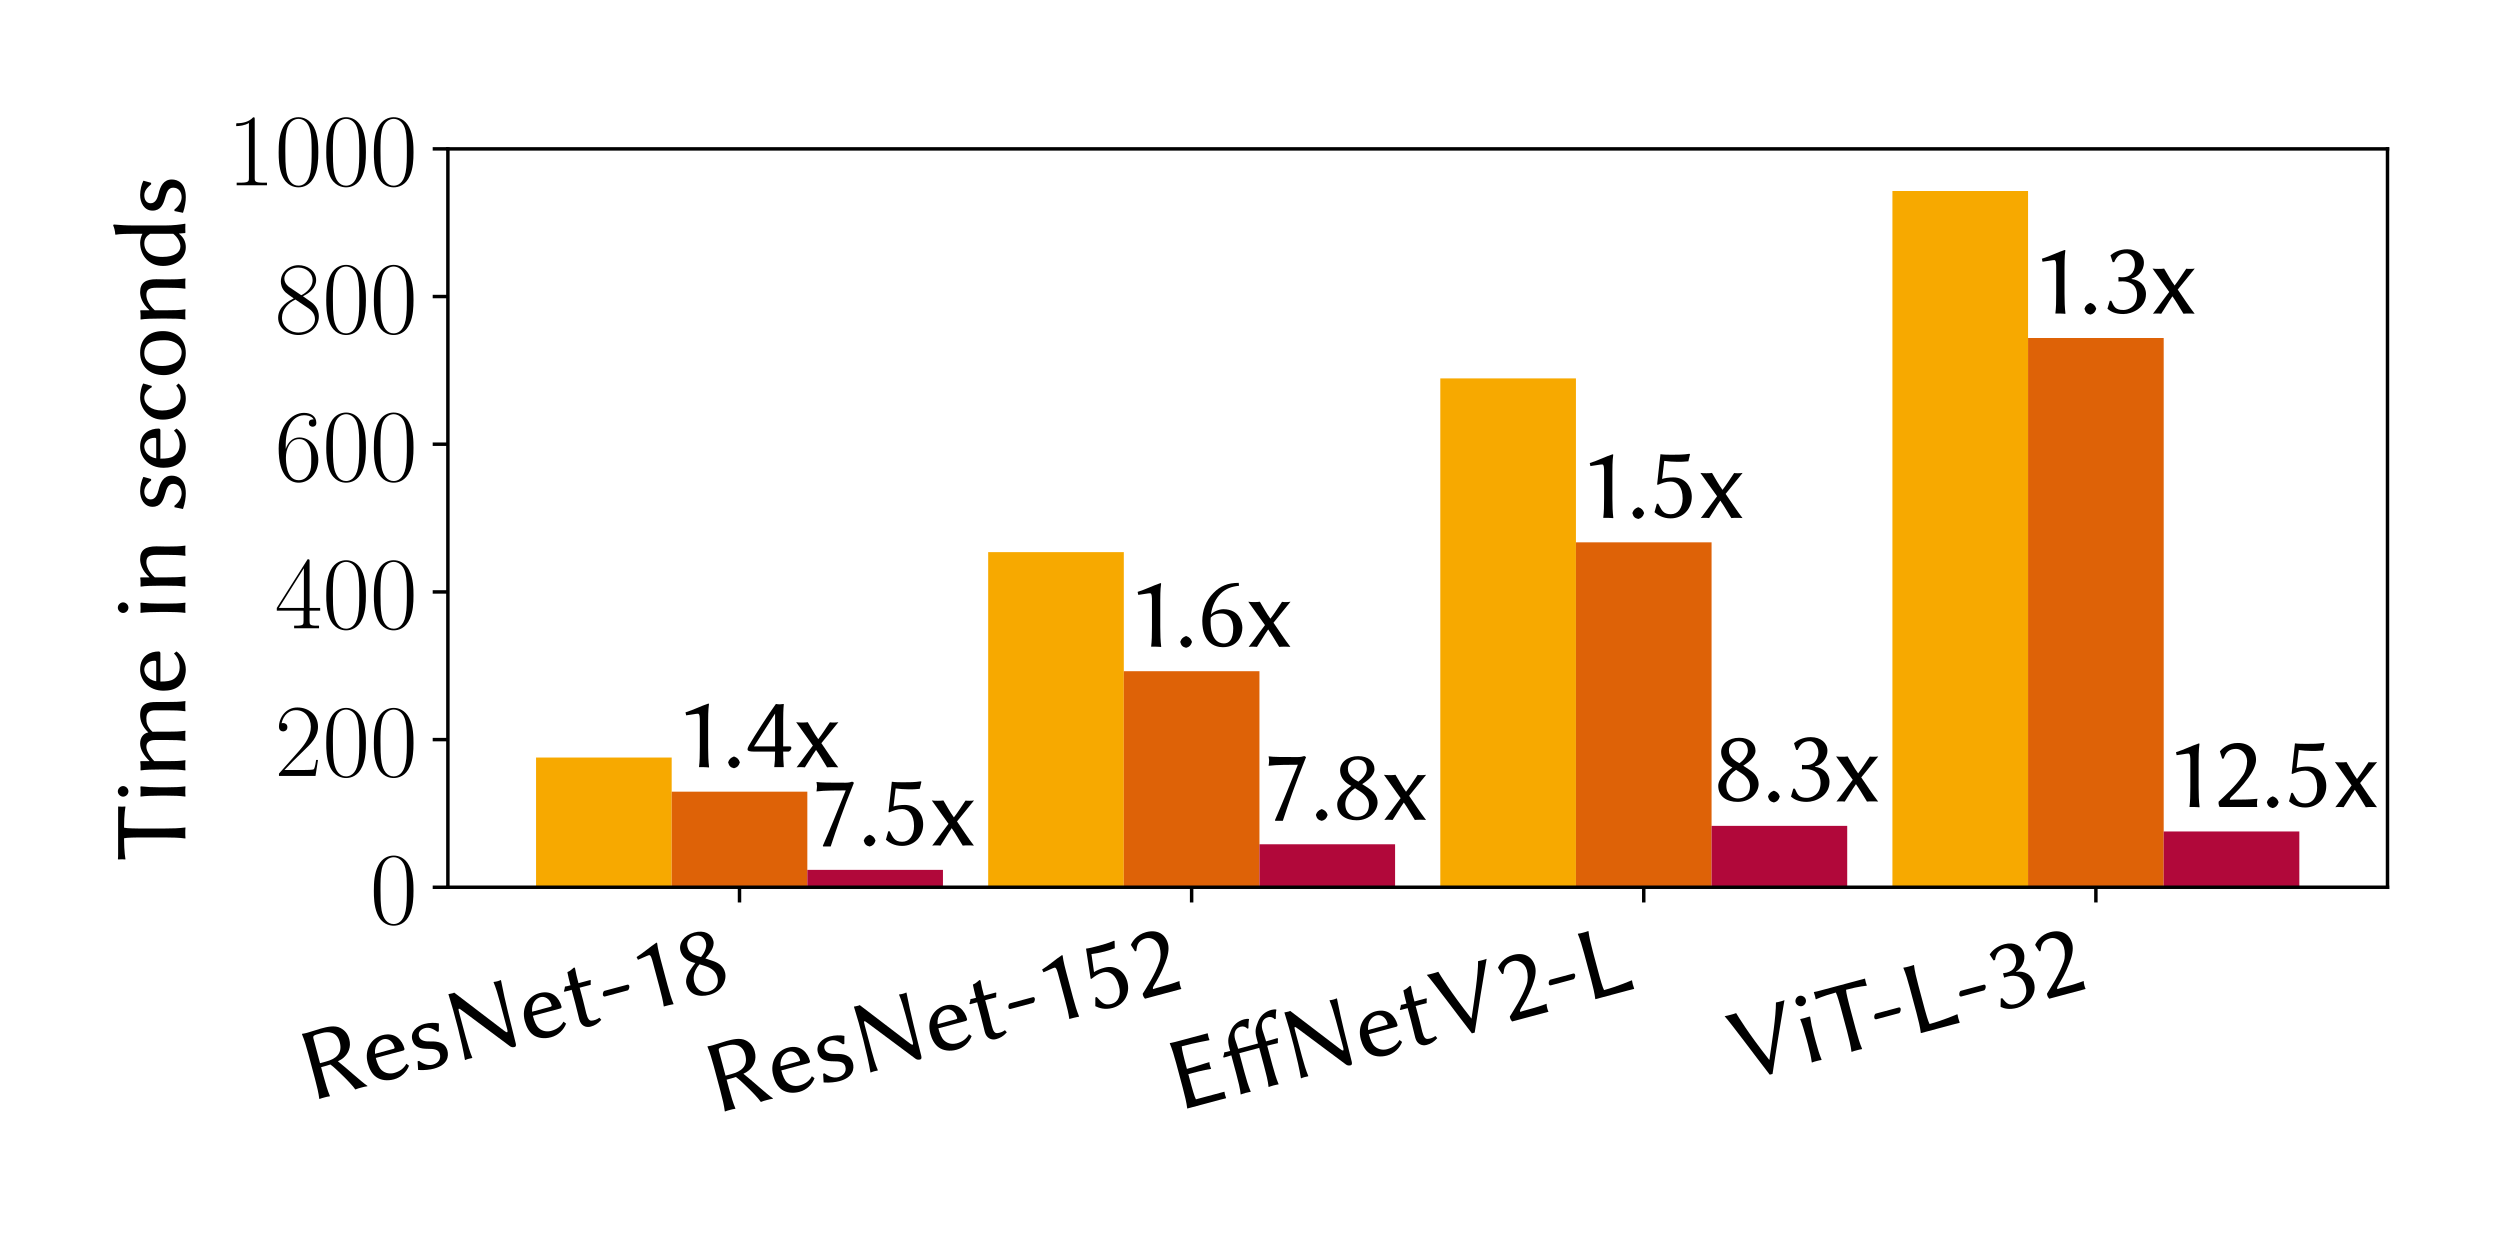
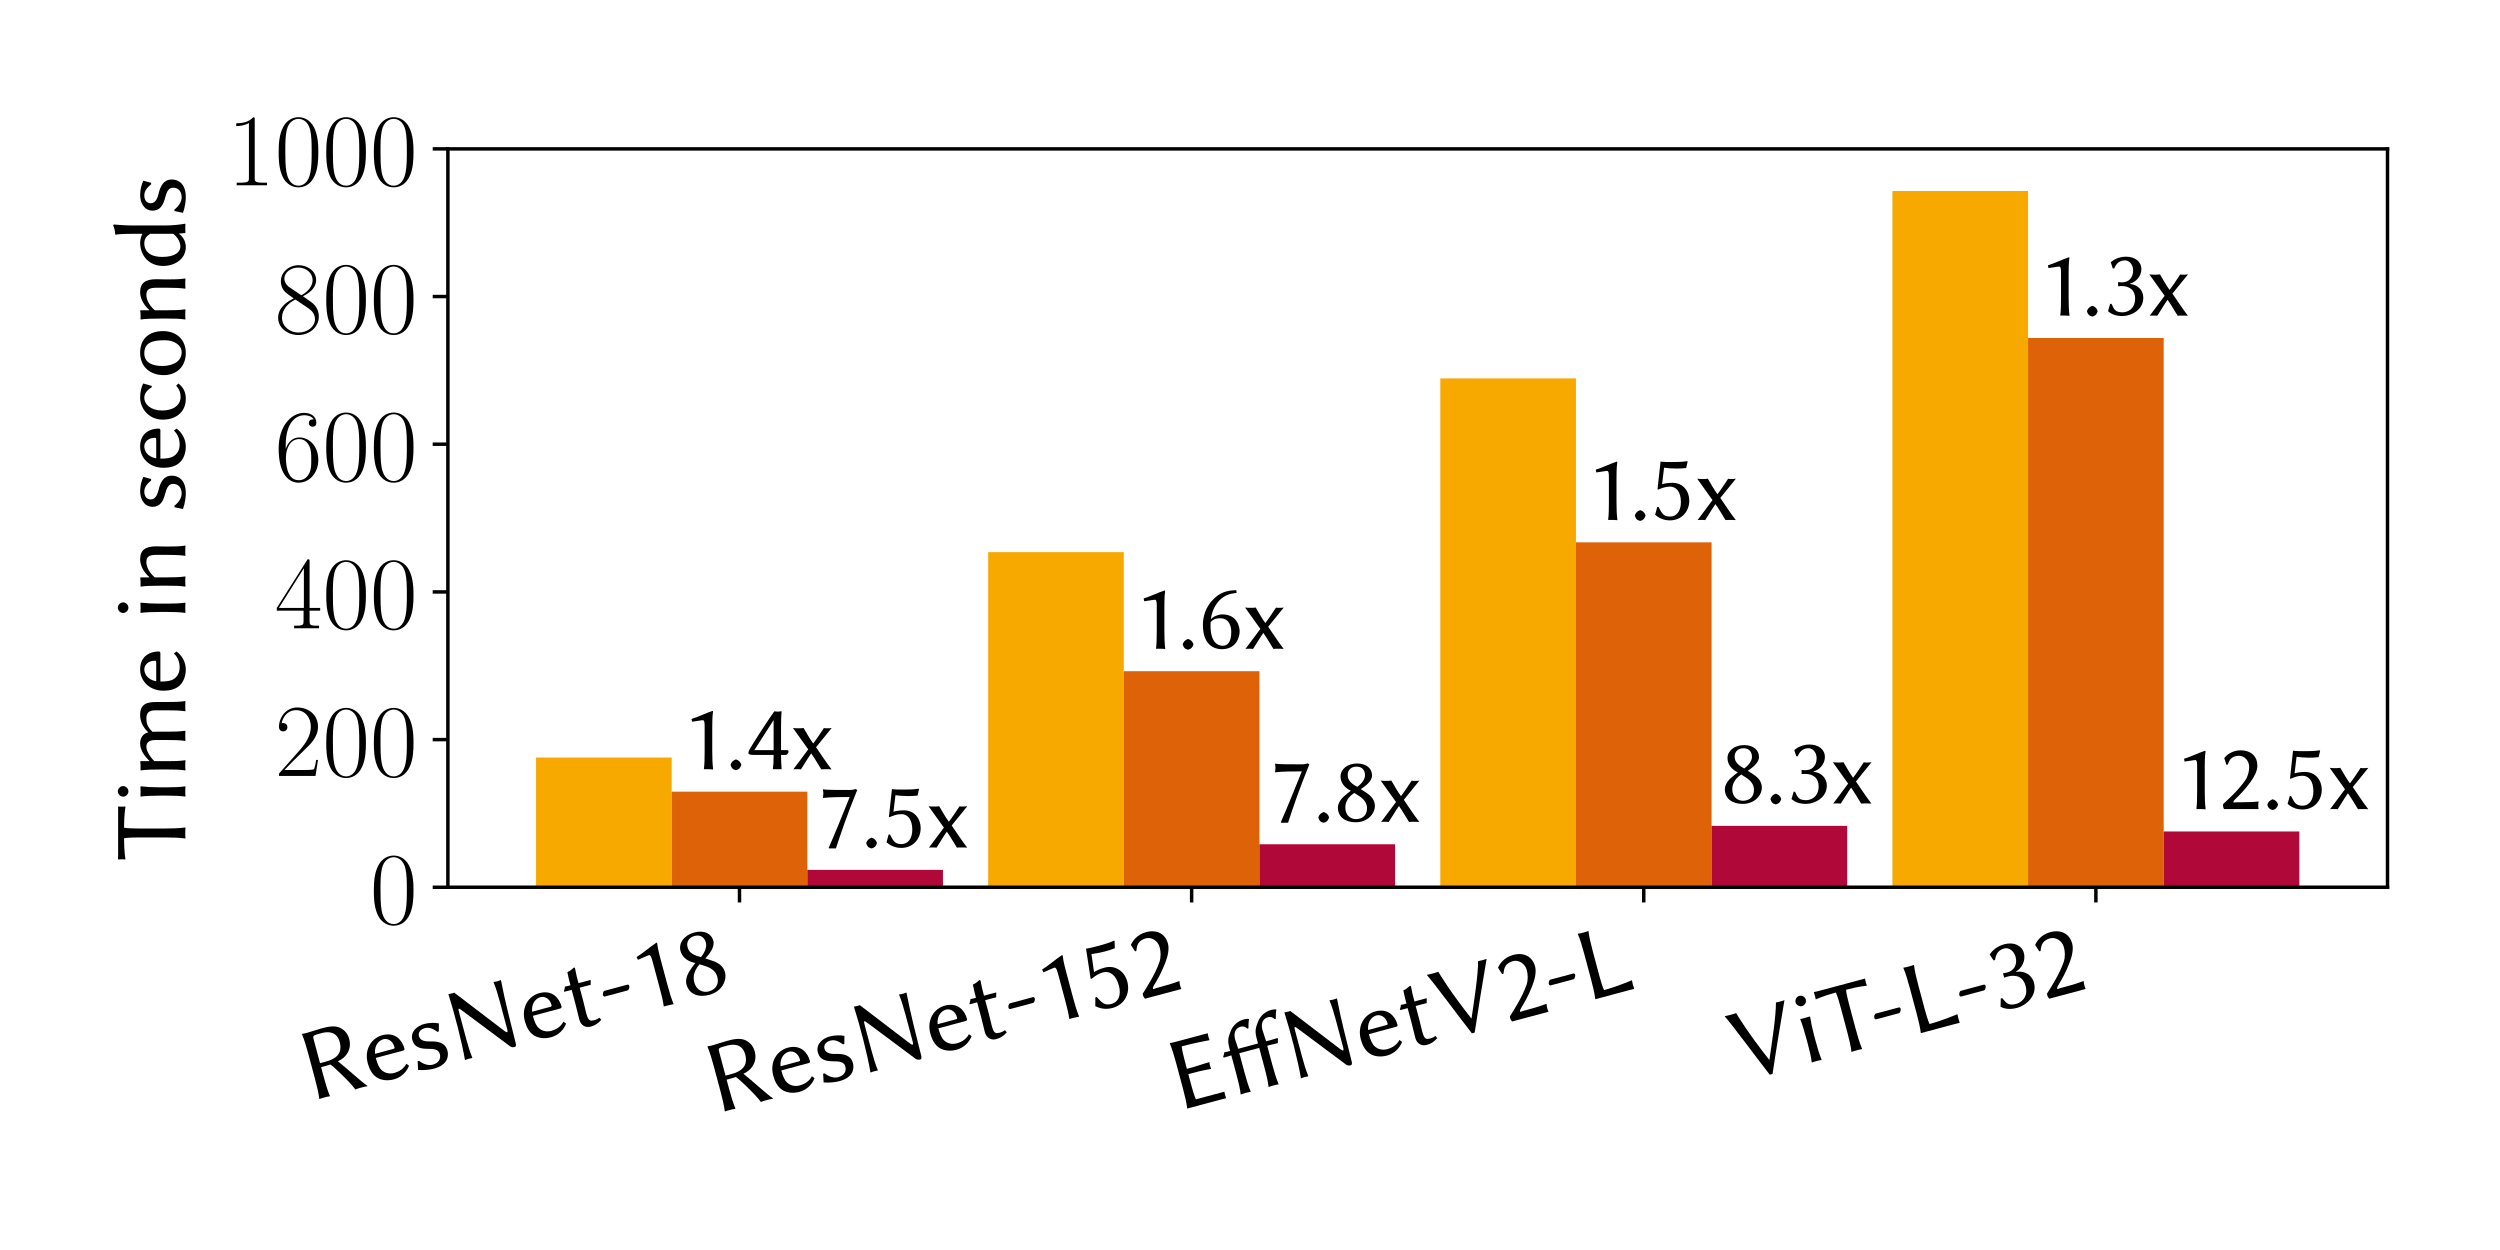
<svg xmlns="http://www.w3.org/2000/svg" xmlns:xlink="http://www.w3.org/1999/xlink" width="576pt" height="288pt" viewBox="0 0 576 288" version="1.1">
  <defs>
    <style type="text/css">*{stroke-linejoin: round; stroke-linecap: butt}</style>
  </defs>
  <g id="figure_1">
    <g id="patch_1">
      <path d="M 0 288  L 576 288  L 576 0  L 0 0  z " style="fill: #ffffff" />
    </g>
    <g id="axes_1">
      <g id="patch_2">
        <path d="M 103.193 204.422  L 550.08 204.422  L 550.08 34.304  L 103.193 34.304  z " style="fill: #ffffff" />
      </g>
      <g id="patch_3">
-         <path d="M 123.506 204.422  L 154.757 204.422  L 154.757 174.531  L 123.506 174.531  z " clip-path="url(#p7e37ab46f7)" style="fill: #f7a900" />
+         <path d="M 123.506 204.422  L 154.757 204.422  L 154.757 174.531  L 123.506 174.531  z " clip-path="url(#p8fb296c6ea)" style="fill: #f7a900" />
      </g>
      <g id="patch_4">
-         <path d="M 227.675 204.422  L 258.926 204.422  L 258.926 127.209  L 227.675 127.209  z " clip-path="url(#p7e37ab46f7)" style="fill: #f7a900" />
+         <path d="M 227.675 204.422  L 258.926 204.422  L 258.926 127.209  L 227.675 127.209  z " clip-path="url(#p8fb296c6ea)" style="fill: #f7a900" />
      </g>
      <g id="patch_5">
-         <path d="M 331.845 204.422  L 363.096 204.422  L 363.096 87.18  L 331.845 87.18  z " clip-path="url(#p7e37ab46f7)" style="fill: #f7a900" />
+         <path d="M 331.845 204.422  L 363.096 204.422  L 363.096 87.18  L 331.845 87.18  z " clip-path="url(#p8fb296c6ea)" style="fill: #f7a900" />
      </g>
      <g id="patch_6">
-         <path d="M 436.014 204.422  L 467.265 204.422  L 467.265 44.003  L 436.014 44.003  z " clip-path="url(#p7e37ab46f7)" style="fill: #f7a900" />
+         <path d="M 436.014 204.422  L 467.265 204.422  L 467.265 44.003  L 436.014 44.003  z " clip-path="url(#p8fb296c6ea)" style="fill: #f7a900" />
      </g>
      <g id="patch_7">
-         <path d="M 154.757 204.422  L 186.008 204.422  L 186.008 182.394  L 154.757 182.394  z " clip-path="url(#p7e37ab46f7)" style="fill: #de6207" />
+         <path d="M 154.757 204.422  L 186.008 204.422  L 186.008 182.394  L 154.757 182.394  z " clip-path="url(#p8fb296c6ea)" style="fill: #de6207" />
      </g>
      <g id="patch_8">
-         <path d="M 258.926 204.422  L 290.177 204.422  L 290.177 154.639  L 258.926 154.639  z " clip-path="url(#p7e37ab46f7)" style="fill: #de6207" />
+         <path d="M 258.926 204.422  L 290.177 204.422  L 290.177 154.639  L 258.926 154.639  z " clip-path="url(#p8fb296c6ea)" style="fill: #de6207" />
      </g>
      <g id="patch_9">
-         <path d="M 363.096 204.422  L 394.347 204.422  L 394.347 124.959  L 363.096 124.959  z " clip-path="url(#p7e37ab46f7)" style="fill: #de6207" />
+         <path d="M 363.096 204.422  L 394.347 204.422  L 394.347 124.959  L 363.096 124.959  z " clip-path="url(#p8fb296c6ea)" style="fill: #de6207" />
      </g>
      <g id="patch_10">
-         <path d="M 467.265 204.422  L 498.516 204.422  L 498.516 77.879  L 467.265 77.879  z " clip-path="url(#p7e37ab46f7)" style="fill: #de6207" />
+         <path d="M 467.265 204.422  L 498.516 204.422  L 498.516 77.879  L 467.265 77.879  z " clip-path="url(#p8fb296c6ea)" style="fill: #de6207" />
      </g>
      <g id="patch_11">
-         <path d="M 186.008 204.422  L 217.258 204.422  L 217.258 200.422  L 186.008 200.422  z " clip-path="url(#p7e37ab46f7)" style="fill: #b1083a" />
+         <path d="M 186.008 204.422  L 217.258 204.422  L 217.258 200.422  L 186.008 200.422  z " clip-path="url(#p8fb296c6ea)" style="fill: #b1083a" />
      </g>
      <g id="patch_12">
-         <path d="M 290.177 204.422  L 321.428 204.422  L 321.428 194.514  L 290.177 194.514  z " clip-path="url(#p7e37ab46f7)" style="fill: #b1083a" />
+         <path d="M 290.177 204.422  L 321.428 204.422  L 321.428 194.514  L 290.177 194.514  z " clip-path="url(#p8fb296c6ea)" style="fill: #b1083a" />
      </g>
      <g id="patch_13">
-         <path d="M 394.347 204.422  L 425.597 204.422  L 425.597 190.28  L 394.347 190.28  z " clip-path="url(#p7e37ab46f7)" style="fill: #b1083a" />
+         <path d="M 394.347 204.422  L 425.597 204.422  L 425.597 190.28  L 394.347 190.28  z " clip-path="url(#p8fb296c6ea)" style="fill: #b1083a" />
      </g>
      <g id="patch_14">
-         <path d="M 498.516 204.422  L 529.767 204.422  L 529.767 191.575  L 498.516 191.575  z " clip-path="url(#p7e37ab46f7)" style="fill: #b1083a" />
+         <path d="M 498.516 204.422  L 529.767 204.422  L 529.767 191.575  L 498.516 191.575  z " clip-path="url(#p8fb296c6ea)" style="fill: #b1083a" />
      </g>
      <g id="matplotlib.axis_1">
        <g id="xtick_1">
          <g id="line2d_1">
            <defs>
-               <path id="m2e2bcd6b0a" d="M 0 0  L 0 3.5  " style="stroke: #000000; stroke-width: 0.8" />
+               <path id="m6c72d02605" d="M 0 0  L 0 3.5  " style="stroke: #000000; stroke-width: 0.8" />
            </defs>
            <g>
-               <use xlink:href="#m2e2bcd6b0a" x="170.382" y="204.422" style="stroke: #000000; stroke-width: 0.8" />
+               <use xlink:href="#m6c72d02605" x="170.382" y="204.422" style="stroke: #000000; stroke-width: 0.8" />
            </g>
          </g>
          <g id="text_1">
            <g transform="translate(71.38889 253.7518) rotate(-15) scale(0.24 -0.24)">
              <defs>
                <path id="LinBiolinumT-52" d="M 1216 1855  C 1440 1855 1638 1855 1811 1868  C 1990 1654 2125 1403 2291 1138  C 2522 763 2829 201 2899 -19  C 3021 0 3162 0 3283 0  C 3411 0 3539 0 3667 -19  L 3680 0  C 3360 370 2720 1394 2310 1939  C 2483 1971 2611 2015 2701 2060  C 3046 2231 3341 2561 3341 3081  C 3341 3399 3232 3659 3002 3875  C 2694 4160 2208 4160 1805 4160  C 1645 4160 1133 4128 941 4128  C 864 4128 691 4128 614 4147  L 602 4128  C 653 3763 666 3328 666 2848  L 666 1280  C 666 800 653 345 602 0  L 614 -13  C 691 0 864 0 941 0  C 1018 0 1190 0 1267 -19  L 1280 0  C 1229 370 1216 811 1216 1298  L 1216 1855  z M 1811 3878  C 2202 3878 2726 3734 2726 3061  C 2726 2299 2208 2112 1587 2112  L 1216 2112  L 1216 3630  C 1216 3878 1235 3878 1811 3878  z " transform="scale(0.015625)" />
                <path id="LinBiolinumT-65" d="M 800 1792  C 909 2399 1331 2527 1530 2527  C 1786 2527 2067 2311 2067 1874  C 2067 1821 2042 1792 1978 1792  L 800 1792  z M 2509 700  C 2285 456 1984 346 1632 346  C 1414 346 1114 431 934 715  C 819 895 781 1160 781 1535  L 2522 1535  C 2592 1535 2637 1572 2637 1638  C 2637 2147 2374 2784 1530 2784  C 870 2784 218 2263 218 1341  C 218 984 294 633 506 382  C 723 124 1094 -32 1523 -32  C 1984 -32 2394 205 2637 540  L 2509 700  z " transform="scale(0.015625)" />
                <path id="LinBiolinumT-73" d="M 320 668  L 211 141  C 576 13 934 -32 1178 -32  C 2061 -32 2266 481 2266 826  C 2266 1338 1850 1539 1395 1645  C 1152 1701 800 1820 800 2133  C 800 2389 1011 2527 1286 2527  C 1619 2527 1824 2271 1971 2103  L 2061 2109  L 2189 2572  L 2176 2591  C 1990 2687 1638 2784 1312 2784  C 838 2784 346 2539 346 2020  C 346 1520 730 1357 1114 1250  C 1485 1151 1760 1050 1760 744  C 1760 412 1510 224 1171 224  C 864 224 595 428 416 668  L 320 668  z " transform="scale(0.015625)" />
                <path id="LinBiolinumT-4e" d="M 691 4160  C 749 2934 730 1026 627 0  L 640 -19  C 717 -6 787 0 864 0  C 941 0 1011 -3 1088 -10  L 1101 9  C 1050 375 1037 811 1037 1292  L 1037 2825  C 1037 3216 1050 3235 1286 2927  L 3520 99  C 3590 3 3693 -32 3795 -32  C 3885 -32 3910 45 3917 167  C 3949 1625 3942 2739 4045 4160  L 4032 4179  C 3955 4166 3885 4160 3808 4160  C 3731 4160 3661 4166 3584 4179  L 3571 4160  C 3622 3794 3635 3358 3635 2877  L 3635 1165  C 3629 818 3533 966 3258 1325  L 1062 4173  C 1062 4173 1005 4160 973 4160  C 755 4160 704 4179 704 4179  L 691 4160  z " transform="scale(0.015625)" />
                <path id="LinBiolinumT-74" d="M 608 2752  C 480 2752 339 2752 262 2765  C 218 2663 186 2599 122 2502  L 154 2464  C 262 2464 461 2464 608 2464  L 608 1599  C 608 1219 589 764 589 575  C 589 164 858 -32 1152 -32  C 1421 -32 1626 31 1894 203  L 1818 361  C 1619 285 1472 285 1312 310  C 1158 335 1101 487 1101 828  C 1101 1018 1120 1289 1120 1668  L 1120 2464  L 1363 2464  C 1517 2464 1741 2464 1824 2458  C 1843 2561 1862 2624 1901 2720  L 1869 2752  C 1754 2752 1568 2752 1421 2752  L 1120 2752  C 1120 3233 1126 3317 1152 3689  C 1152 3734 1133 3753 1094 3753  C 934 3689 858 3618 646 3593  L 634 3573  C 621 3349 608 3124 608 2752  z " transform="scale(0.015625)" />
                <path id="LinBiolinumT-2d" d="M 1754 1536  C 1837 1536 1926 1696 1926 1767  C 1926 1824 1901 1882 1837 1882  L 371 1882  C 294 1882 211 1747 211 1645  C 211 1587 250 1536 307 1536  L 1754 1536  z " transform="scale(0.015625)" />
                <path id="LinBiolinumT-31" d="M 2086 1214  L 2086 2845  C 2086 3539 2125 3796 2138 3886  C 2138 3918 2118 3918 2093 3918  C 1677 3784 1190 3534 691 3380  L 730 3194  C 1018 3226 1331 3296 1459 3296  C 1574 3296 1574 3040 1574 2808  L 1574 1214  C 1574 713 1568 367 1523 0  L 1530 0  C 1530 0 1709 0 1824 0  C 1952 0 2131 -19 2131 -19  L 2144 0  C 2099 386 2086 707 2086 1214  z " transform="scale(0.015625)" />
                <path id="LinBiolinumT-38" d="M 1504 3712  C 1920 3712 2074 3430 2074 3131  C 2074 2786 1734 2479 1555 2352  L 1357 2466  C 954 2728 909 2964 909 3162  C 909 3463 1120 3712 1504 3712  z M 2547 3125  C 2547 3584 2176 3923 1542 3923  C 890 3923 429 3540 429 3048  C 429 2690 627 2371 992 2160  L 1120 2090  C 960 1968 832 1866 672 1725  C 410 1495 250 1208 250 958  C 250 307 768 -32 1446 -32  C 2285 -32 2739 576 2739 1061  C 2739 1431 2534 1712 2182 1942  L 1792 2198  C 2080 2389 2547 2715 2547 3125  z M 1459 180  C 1165 180 749 384 749 959  C 749 1151 800 1579 1350 1943  L 1645 1758  C 2042 1509 2208 1228 2208 927  C 2208 307 1754 180 1459 180  z " transform="scale(0.015625)" />
              </defs>
              <use xlink:href="#LinBiolinumT-52" transform="scale(0.996264)" />
              <use xlink:href="#LinBiolinumT-65" transform="translate(59.77587 0) scale(0.996264)" />
              <use xlink:href="#LinBiolinumT-73" transform="translate(104.9066 0) scale(0.996264)" />
              <use xlink:href="#LinBiolinumT-4e" transform="translate(144.3587 0) scale(0.996264)" />
              <use xlink:href="#LinBiolinumT-65" transform="translate(215.8905 0) scale(0.996264)" />
              <use xlink:href="#LinBiolinumT-74" transform="translate(261.0212 0) scale(0.996264)" />
              <use xlink:href="#LinBiolinumT-2d" transform="translate(294.8942 0) scale(0.996264)" />
              <use xlink:href="#LinBiolinumT-31" transform="translate(328.0698 0) scale(0.996264)" />
              <use xlink:href="#LinBiolinumT-38" transform="translate(374.3961 0) scale(0.996264)" />
            </g>
          </g>
        </g>
        <g id="xtick_2">
          <g id="line2d_2">
            <g>
-               <use xlink:href="#m2e2bcd6b0a" x="274.552" y="204.422" style="stroke: #000000; stroke-width: 0.8" />
+               <use xlink:href="#m6c72d02605" x="274.552" y="204.422" style="stroke: #000000; stroke-width: 0.8" />
            </g>
          </g>
          <g id="text_2">
            <g transform="translate(164.8189 256.6294) rotate(-15) scale(0.24 -0.24)">
              <defs>
                <path id="LinBiolinumT-35" d="M 1293 -32  C 2054 -32 2598 538 2598 1303  C 2598 1932 2182 2496 1466 2496  C 1203 2496 909 2451 768 2400  L 902 3514  C 1139 3482 1414 3456 1715 3456  C 1907 3456 2125 3456 2387 3488  L 2490 3931  L 2445 3950  C 2080 3893 1734 3893 1395 3893  C 1158 3893 883 3893 666 3925  L 461 2057  L 506 2038  C 762 2142 998 2240 1299 2240  C 1715 2240 2035 1901 2035 1193  C 2035 595 1741 224 1306 224  C 826 224 742 484 531 874  L 442 867  L 301 348  L 326 329  C 486 187 806 -32 1293 -32  z " transform="scale(0.015625)" />
                <path id="LinBiolinumT-32" d="M 1421 3584  C 1754 3584 2099 3276 2099 2826  C 2099 2557 2022 2216 1856 1966  C 1395 1278 666 636 346 333  C 339 308 339 282 339 250  C 339 154 371 58 403 0  C 877 0 1146 0 1613 0  C 2074 0 2266 0 2726 0  C 2714 63 2707 139 2707 210  C 2707 310 2714 412 2739 507  C 2374 475 2182 456 1568 456  C 1344 456 1216 456 1043 443  C 1037 456 1037 462 1037 475  C 1037 533 1101 604 1146 649  C 1459 952 1760 1240 2182 1813  C 2419 2135 2650 2547 2650 2914  C 2650 3525 2240 3949 1523 3949  C 941 3949 570 3622 422 3430  L 563 2985  L 646 2979  C 736 3172 768 3307 928 3436  C 1056 3539 1242 3584 1421 3584  z " transform="scale(0.015625)" />
              </defs>
              <use xlink:href="#LinBiolinumT-52" transform="scale(0.996264)" />
              <use xlink:href="#LinBiolinumT-65" transform="translate(59.77587 0) scale(0.996264)" />
              <use xlink:href="#LinBiolinumT-73" transform="translate(104.9066 0) scale(0.996264)" />
              <use xlink:href="#LinBiolinumT-4e" transform="translate(144.3587 0) scale(0.996264)" />
              <use xlink:href="#LinBiolinumT-65" transform="translate(215.8905 0) scale(0.996264)" />
              <use xlink:href="#LinBiolinumT-74" transform="translate(261.0212 0) scale(0.996264)" />
              <use xlink:href="#LinBiolinumT-2d" transform="translate(294.8942 0) scale(0.996264)" />
              <use xlink:href="#LinBiolinumT-31" transform="translate(328.0698 0) scale(0.996264)" />
              <use xlink:href="#LinBiolinumT-35" transform="translate(374.3961 0) scale(0.996264)" />
              <use xlink:href="#LinBiolinumT-32" transform="translate(420.7224 0) scale(0.996264)" />
            </g>
          </g>
        </g>
        <g id="xtick_3">
          <g id="line2d_3">
            <g>
-               <use xlink:href="#m2e2bcd6b0a" x="378.721" y="204.422" style="stroke: #000000; stroke-width: 0.8" />
+               <use xlink:href="#m6c72d02605" x="378.721" y="204.422" style="stroke: #000000; stroke-width: 0.8" />
            </g>
          </g>
          <g id="text_3">
            <g transform="translate(271.3673 255.992) rotate(-15) scale(0.24 -0.24)">
              <defs>
                <path id="LinBiolinumT-45" d="M 1216 1307  L 1216 2034  C 1523 2034 2202 2034 2643 1983  L 2662 2002  C 2650 2060 2643 2150 2643 2207  C 2643 2265 2650 2355 2662 2413  L 2643 2413  C 2266 2413 1971 2368 1216 2368  L 1216 2869  C 1216 2978 1222 3641 1267 3795  C 2125 3795 3008 3718 3008 3718  L 3021 3743  C 3014 3795 3008 3853 3008 3912  C 3008 3964 3014 4068 3021 4160  L 3008 4160  C 2906 4160 2758 4160 2624 4160  L 941 4160  C 723 4160 614 4179 614 4179  L 602 4160  C 653 3792 666 3354 666 2870  L 666 1290  C 666 806 653 348 602 0  L 608 0  C 608 0 717 0 941 0  L 2688 0  C 2822 0 2970 0 3072 -6  L 3085 12  C 3078 100 3072 144 3072 206  C 3072 268 3078 361 3085 411  L 3072 411  C 3072 411 2125 411 1267 411  C 1222 560 1216 1201 1216 1307  z " transform="scale(0.015625)" />
                <path id="LinBiolinumT-80" d="M 634 2464  L 634 1280  C 634 806 627 346 570 0  L 576 -19  C 576 -19 666 0 890 0  C 1107 0 1197 -19 1197 -19  L 1210 0  C 1158 365 1146 800 1146 1280  L 1146 2464  L 2414 2464  L 2414 1280  C 2414 806 2407 346 2350 0  L 2356 -19  C 2356 -19 2446 0 2670 0  C 2887 0 2977 -19 2977 -19  L 2990 0  C 2939 365 2926 800 2926 1280  L 2926 2464  L 3143 2464  C 3297 2464 3521 2458 3604 2451  C 3623 2554 3643 2618 3681 2714  L 3649 2758  C 3540 2752 3348 2746 3201 2746  L 2926 2746  L 2926 2810  C 2926 2977 2893 3375 2893 3490  C 2893 3843 3059 4151 3425 4151  C 3610 4151 3726 4055 3796 3927  L 3867 3934  C 3911 4106 3975 4337 4046 4458  L 4039 4478  C 3988 4510 3873 4535 3751 4535  C 3348 4535 2996 4362 2766 4048  C 2535 3733 2414 3567 2414 3067  L 2414 2746  L 1146 2746  L 1146 2810  C 1146 2977 1114 3247 1114 3362  C 1114 3715 1280 4023 1645 4023  C 1831 4023 1946 3927 2017 3798  L 2087 3805  C 2132 3977 2196 4209 2267 4330  L 2260 4350  C 2209 4382 2094 4407 1972 4407  C 1569 4407 1216 4234 986 3920  C 755 3605 634 3439 634 2938  L 634 2746  C 493 2746 346 2746 262 2758  C 218 2656 186 2592 122 2496  L 154 2451  C 269 2458 480 2464 627 2464  L 634 2464  z " transform="scale(0.015625)" />
                <path id="LinBiolinumT-56" d="M 2074 832  L 2061 832  C 1222 2781 902 3917 838 4141  C 730 4128 582 4128 486 4128  C 384 4128 211 4128 102 4141  C 422 3495 1267 1335 1856 -64  L 2035 -64  C 2650 1355 3277 2729 3923 4141  C 3846 4128 3725 4128 3667 4128  C 3597 4128 3450 4128 3379 4141  C 3162 3314 2534 1896 2074 832  z " transform="scale(0.015625)" />
                <path id="LinBiolinumT-4c" d="M 1222 2874  C 1222 3356 1235 3819 1286 4160  L 1280 4173  C 1203 4160 1024 4160 947 4160  C 870 4160 698 4160 621 4179  L 608 4160  C 659 3792 672 3353 672 2870  L 672 1290  C 672 806 659 348 608 0  L 614 0  C 614 0 730 0 947 0  L 2694 0  C 2829 0 2976 0 3078 -6  L 3091 13  C 3085 103 3078 231 3078 295  C 3078 359 3085 468 3091 520  L 3078 545  C 3078 545 2131 404 1274 404  C 1229 558 1222 1189 1222 1298  L 1222 2874  z " transform="scale(0.015625)" />
              </defs>
              <use xlink:href="#LinBiolinumT-45" transform="scale(0.996264)" />
              <use xlink:href="#LinBiolinumT-80" transform="translate(53.59901 0) scale(0.996264)" />
              <use xlink:href="#LinBiolinumT-4e" transform="translate(112.5778 0) scale(0.996264)" />
              <use xlink:href="#LinBiolinumT-65" transform="translate(184.1096 0) scale(0.996264)" />
              <use xlink:href="#LinBiolinumT-74" transform="translate(229.2404 0) scale(0.996264)" />
              <use xlink:href="#LinBiolinumT-56" transform="translate(263.1134 0) scale(0.996264)" />
              <use xlink:href="#LinBiolinumT-32" transform="translate(325.9776 0) scale(0.996264)" />
              <use xlink:href="#LinBiolinumT-2d" transform="translate(372.3039 0) scale(0.996264)" />
              <use xlink:href="#LinBiolinumT-4c" transform="translate(405.4795 0) scale(0.996264)" />
            </g>
          </g>
        </g>
        <g id="xtick_4">
          <g id="line2d_4">
            <g>
-               <use xlink:href="#m2e2bcd6b0a" x="482.891" y="204.422" style="stroke: #000000; stroke-width: 0.8" />
+               <use xlink:href="#m6c72d02605" x="482.891" y="204.422" style="stroke: #000000; stroke-width: 0.8" />
            </g>
          </g>
          <g id="text_4">
            <g transform="translate(400.9882 249.1723) rotate(-15) scale(0.24 -0.24)">
              <defs>
                <path id="LinBiolinumT-69" d="M 512 3833  C 512 3660 666 3506 838 3506  C 1011 3506 1165 3660 1165 3833  C 1165 4006 1011 4160 838 4160  C 666 4160 512 4006 512 3833  z M 576 1506  L 576 1155  C 576 676 563 351 518 6  L 531 -13  C 608 0 755 0 832 0  C 909 0 1056 0 1133 -13  L 1146 6  C 1101 370 1088 670 1088 1155  L 1088 1609  C 1088 2088 1107 2318 1146 2707  C 1146 2759 1139 2765 1088 2765  C 941 2752 666 2752 531 2765  L 518 2745  C 557 2471 576 1985 576 1506  z " transform="scale(0.015625)" />
                <path id="LinBiolinumT-54" d="M 1453 2854  L 1453 1286  C 1453 806 1440 351 1389 6  L 1402 -13  C 1478 0 1651 0 1728 0  C 1805 0 1978 0 2054 -13  L 2067 6  C 2016 371 2003 806 2003 1286  L 2003 2854  C 2003 2963 2010 3622 2054 3776  C 2912 3776 3347 3686 3347 3686  L 3360 3712  C 3347 3809 3347 3958 3360 4141  L 3347 4141  C 3245 4141 3098 4141 2963 4141  L 493 4141  C 358 4141 211 4141 109 4154  L 96 4135  C 109 3955 109 3808 96 3712  L 109 3686  C 109 3686 544 3776 1402 3776  C 1446 3622 1453 2963 1453 2854  z " transform="scale(0.015625)" />
                <path id="LinBiolinumT-33" d="M 1338 218  C 832 218 762 411 589 785  L 493 785  L 352 296  L 371 277  C 538 136 813 -32 1325 -32  C 1869 -32 2726 345 2726 1202  C 2726 1716 2336 2079 1843 2125  L 1843 2157  C 2176 2233 2598 2603 2598 3134  C 2598 3592 2202 3962 1568 3962  C 1075 3962 717 3745 557 3604  L 538 3585  L 672 3171  L 768 3171  C 922 3527 1126 3712 1510 3712  C 1760 3712 2042 3451 2042 3037  C 2042 2756 1946 2553 1798 2413  C 1670 2292 1485 2234 1267 2234  C 1190 2234 1120 2241 1030 2253  L 1030 1971  C 1107 1984 1242 1984 1299 1984  C 1504 1984 1747 1925 1926 1776  C 2093 1632 2176 1404 2176 1150  C 2176 361 1568 218 1338 218  z " transform="scale(0.015625)" />
              </defs>
              <use xlink:href="#LinBiolinumT-56" transform="scale(0.996264)" />
              <use xlink:href="#LinBiolinumT-69" transform="translate(62.8642 0) scale(0.996264)" />
              <use xlink:href="#LinBiolinumT-54" transform="translate(88.76708 0) scale(0.996264)" />
              <use xlink:href="#LinBiolinumT-2d" transform="translate(136.6874 0) scale(0.996264)" />
              <use xlink:href="#LinBiolinumT-4c" transform="translate(169.863 0) scale(0.996264)" />
              <use xlink:href="#LinBiolinumT-2d" transform="translate(221.1706 0) scale(0.996264)" />
              <use xlink:href="#LinBiolinumT-33" transform="translate(254.3462 0) scale(0.996264)" />
              <use xlink:href="#LinBiolinumT-32" transform="translate(300.6725 0) scale(0.996264)" />
            </g>
          </g>
        </g>
      </g>
      <g id="matplotlib.axis_2">
        <g id="ytick_1">
          <g id="line2d_5">
            <defs>
-               <path id="mb7c00e202b" d="M 0 0  L -3.5 0  " style="stroke: #000000; stroke-width: 0.8" />
+               <path id="m9aed265d6f" d="M 0 0  L -3.5 0  " style="stroke: #000000; stroke-width: 0.8" />
            </defs>
            <g>
-               <use xlink:href="#mb7c00e202b" x="103.193" y="204.422" style="stroke: #000000; stroke-width: 0.8" />
+               <use xlink:href="#m9aed265d6f" x="103.193" y="204.422" style="stroke: #000000; stroke-width: 0.8" />
            </g>
          </g>
          <g id="text_5">
            <g transform="translate(85.22711 212.8057) scale(0.24 -0.24)">
              <defs>
                <path id="CMR17-30" d="M 2688 2025  C 2688 2416 2682 3080 2413 3591  C 2176 4039 1798 4198 1466 4198  C 1158 4198 768 4058 525 3597  C 269 3118 243 2524 243 2025  C 243 1661 250 1106 448 619  C 723 -39 1216 -128 1466 -128  C 1760 -128 2208 -7 2470 600  C 2662 1042 2688 1559 2688 2025  z M 1466 -26  C 1056 -26 813 325 723 812  C 653 1188 653 1738 653 2096  C 653 2588 653 2997 736 3387  C 858 3929 1216 4096 1466 4096  C 1728 4096 2067 3923 2189 3400  C 2272 3036 2278 2607 2278 2096  C 2278 1680 2278 1169 2202 792  C 2067 95 1690 -26 1466 -26  z " transform="scale(0.015625)" />
              </defs>
              <use xlink:href="#CMR17-30" transform="scale(0.996264)" />
            </g>
          </g>
        </g>
        <g id="ytick_2">
          <g id="line2d_6">
            <g>
-               <use xlink:href="#mb7c00e202b" x="103.193" y="170.398" style="stroke: #000000; stroke-width: 0.8" />
+               <use xlink:href="#m9aed265d6f" x="103.193" y="170.398" style="stroke: #000000; stroke-width: 0.8" />
            </g>
          </g>
          <g id="text_6">
            <g transform="translate(63.29568 178.782) scale(0.24 -0.24)">
              <defs>
                <path id="CMR17-32" d="M 2669 989  L 2554 989  C 2490 536 2438 459 2413 420  C 2381 369 1920 369 1830 369  L 602 369  C 832 619 1280 1072 1824 1597  C 2214 1967 2669 2402 2669 3035  C 2669 3790 2067 4224 1395 4224  C 691 4224 262 3604 262 3030  C 262 2780 448 2748 525 2748  C 589 2748 781 2787 781 3010  C 781 3207 614 3264 525 3264  C 486 3264 448 3258 422 3245  C 544 3790 915 4058 1306 4058  C 1862 4058 2227 3617 2227 3035  C 2227 2479 1901 2000 1536 1584  L 262 146  L 262 0  L 2515 0  L 2669 989  z " transform="scale(0.015625)" />
              </defs>
              <use xlink:href="#CMR17-32" transform="scale(0.996264)" />
              <use xlink:href="#CMR17-30" transform="translate(45.69048 0) scale(0.996264)" />
              <use xlink:href="#CMR17-30" transform="translate(91.38095 0) scale(0.996264)" />
            </g>
          </g>
        </g>
        <g id="ytick_3">
          <g id="line2d_7">
            <g>
-               <use xlink:href="#mb7c00e202b" x="103.193" y="136.375" style="stroke: #000000; stroke-width: 0.8" />
+               <use xlink:href="#m9aed265d6f" x="103.193" y="136.375" style="stroke: #000000; stroke-width: 0.8" />
            </g>
          </g>
          <g id="text_7">
            <g transform="translate(63.29568 144.7583) scale(0.24 -0.24)">
              <defs>
                <path id="CMR17-34" d="M 2150 4122  C 2150 4256 2144 4256 2029 4256  L 128 1254  L 128 1088  L 1779 1088  L 1779 457  C 1779 224 1766 160 1318 160  L 1197 160  L 1197 0  C 1402 0 1747 0 1965 0  C 2182 0 2528 0 2733 0  L 2733 160  L 2611 160  C 2163 160 2150 224 2150 457  L 2150 1088  L 2803 1088  L 2803 1254  L 2150 1254  L 2150 4122  z M 1798 3703  L 1798 1254  L 256 1254  L 1798 3703  z " transform="scale(0.015625)" />
              </defs>
              <use xlink:href="#CMR17-34" transform="scale(0.996264)" />
              <use xlink:href="#CMR17-30" transform="translate(45.69048 0) scale(0.996264)" />
              <use xlink:href="#CMR17-30" transform="translate(91.38095 0) scale(0.996264)" />
            </g>
          </g>
        </g>
        <g id="ytick_4">
          <g id="line2d_8">
            <g>
-               <use xlink:href="#mb7c00e202b" x="103.193" y="102.351" style="stroke: #000000; stroke-width: 0.8" />
+               <use xlink:href="#m9aed265d6f" x="103.193" y="102.351" style="stroke: #000000; stroke-width: 0.8" />
            </g>
          </g>
          <g id="text_8">
            <g transform="translate(63.29568 110.7346) scale(0.24 -0.24)">
              <defs>
                <path id="CMR17-36" d="M 678 2176  C 678 3690 1395 4032 1811 4032  C 1946 4032 2272 4009 2400 3776  C 2298 3776 2106 3776 2106 3553  C 2106 3381 2246 3323 2336 3323  C 2394 3323 2566 3348 2566 3560  C 2566 3954 2246 4179 1805 4179  C 1043 4179 243 3390 243 1984  C 243 253 966 -128 1478 -128  C 2099 -128 2688 427 2688 1283  C 2688 2081 2170 2662 1517 2662  C 1126 2662 838 2407 678 1960  L 678 2176  z M 1478 25  C 691 25 691 1200 691 1436  C 691 1896 909 2560 1504 2560  C 1613 2560 1926 2560 2138 2120  C 2253 1870 2253 1609 2253 1289  C 2253 944 2253 690 2118 434  C 1978 171 1773 25 1478 25  z " transform="scale(0.015625)" />
              </defs>
              <use xlink:href="#CMR17-36" transform="scale(0.996264)" />
              <use xlink:href="#CMR17-30" transform="translate(45.69048 0) scale(0.996264)" />
              <use xlink:href="#CMR17-30" transform="translate(91.38095 0) scale(0.996264)" />
            </g>
          </g>
        </g>
        <g id="ytick_5">
          <g id="line2d_9">
            <g>
-               <use xlink:href="#mb7c00e202b" x="103.193" y="68.327" style="stroke: #000000; stroke-width: 0.8" />
+               <use xlink:href="#m9aed265d6f" x="103.193" y="68.327" style="stroke: #000000; stroke-width: 0.8" />
            </g>
          </g>
          <g id="text_9">
            <g transform="translate(63.29568 76.71085) scale(0.24 -0.24)">
              <defs>
                <path id="CMR17-38" d="M 1741 2264  C 2144 2467 2554 2773 2554 3263  C 2554 3841 1990 4179 1472 4179  C 890 4179 378 3759 378 3180  C 378 3021 416 2747 666 2505  C 730 2442 998 2251 1171 2130  C 883 1983 211 1634 211 934  C 211 279 838 -128 1459 -128  C 2144 -128 2720 362 2720 1010  C 2720 1590 2330 1857 2074 2029  L 1741 2264  z M 902 2822  C 851 2854 595 3051 595 3351  C 595 3739 998 4032 1459 4032  C 1965 4032 2336 3676 2336 3262  C 2336 2669 1670 2331 1638 2331  C 1632 2331 1626 2331 1574 2370  L 902 2822  z M 2080 1519  C 2176 1449 2483 1240 2483 851  C 2483 381 2010 25 1472 25  C 890 25 448 438 448 940  C 448 1443 838 1862 1280 2060  L 2080 1519  z " transform="scale(0.015625)" />
              </defs>
              <use xlink:href="#CMR17-38" transform="scale(0.996264)" />
              <use xlink:href="#CMR17-30" transform="translate(45.69048 0) scale(0.996264)" />
              <use xlink:href="#CMR17-30" transform="translate(91.38095 0) scale(0.996264)" />
            </g>
          </g>
        </g>
        <g id="ytick_6">
          <g id="line2d_10">
            <g>
-               <use xlink:href="#mb7c00e202b" x="103.193" y="34.304" style="stroke: #000000; stroke-width: 0.8" />
+               <use xlink:href="#m9aed265d6f" x="103.193" y="34.304" style="stroke: #000000; stroke-width: 0.8" />
            </g>
          </g>
          <g id="text_10">
            <g transform="translate(52.32997 42.68713) scale(0.24 -0.24)">
              <defs>
                <path id="CMR17-31" d="M 1702 4058  C 1702 4192 1696 4192 1606 4192  C 1357 3916 979 3827 621 3827  C 602 3827 570 3827 563 3808  C 557 3795 557 3782 557 3648  C 755 3648 1088 3686 1344 3839  L 1344 461  C 1344 236 1331 160 781 160  L 589 160  L 589 0  C 896 0 1216 0 1523 0  C 1830 0 2150 0 2458 0  L 2458 160  L 2266 160  C 1715 160 1702 230 1702 458  L 1702 4058  z " transform="scale(0.015625)" />
              </defs>
              <use xlink:href="#CMR17-31" transform="scale(0.996264)" />
              <use xlink:href="#CMR17-30" transform="translate(45.69048 0) scale(0.996264)" />
              <use xlink:href="#CMR17-30" transform="translate(91.38095 0) scale(0.996264)" />
              <use xlink:href="#CMR17-30" transform="translate(137.0714 0) scale(0.996264)" />
            </g>
          </g>
        </g>
        <g id="text_11">
          <g transform="translate(42.68713 198.3745) rotate(-90) scale(0.24 -0.24)">
            <defs>
              <path id="LinBiolinumT-6d" d="M 1037 2231  L 1037 2717  C 1037 2765 1030 2778 998 2778  C 858 2752 627 2752 480 2759  L 467 2739  C 512 2466 525 1981 525 1503  L 525 1152  C 525 675 518 350 467 6  L 480 -13  C 557 0 704 0 781 0  C 858 0 1005 0 1082 -13  L 1094 6  C 1043 366 1037 662 1037 1142  L 1037 1907  C 1338 2209 1696 2399 1920 2399  C 2163 2399 2342 2260 2342 1837  L 2342 1142  C 2342 668 2336 347 2285 6  L 2298 -13  C 2374 0 2522 0 2598 0  C 2675 0 2822 0 2899 -13  L 2912 6  C 2861 366 2854 662 2854 1142  L 2854 1780  C 2854 1868 2854 1944 2848 2020  C 3155 2355 3411 2399 3661 2399  C 4006 2399 4173 2260 4173 1837  L 4173 1142  C 4173 668 4166 347 4115 6  L 4128 -13  C 4205 0 4352 0 4429 0  C 4506 0 4653 0 4730 -13  L 4742 6  C 4691 367 4685 664 4685 1144  L 4685 1778  C 4685 2341 4582 2784 3891 2784  C 3546 2784 3174 2662 2810 2279  C 2752 2586 2490 2784 2131 2784  C 1734 2784 1357 2529 1056 2210  L 1037 2231  z " transform="scale(0.015625)" />
              <path id="LinBiolinumT-6e" d="M 2944 1144  C 2944 1348 2957 1581 2957 1784  C 2957 2442 2739 2784 2163 2784  C 1920 2784 1466 2688 1056 2210  L 1043 2231  L 1043 2717  C 1043 2765 1037 2778 1005 2778  C 864 2752 634 2752 486 2759  L 474 2739  C 518 2466 531 1981 531 1503  L 531 1152  C 531 675 525 350 474 6  L 486 -13  C 563 0 710 0 787 0  C 864 0 1011 0 1088 -13  L 1101 6  C 1050 366 1043 662 1043 1142  L 1043 1881  C 1370 2260 1741 2399 1971 2399  C 2298 2399 2432 2273 2432 1761  L 2432 1142  C 2432 668 2419 347 2374 6  L 2387 -13  C 2464 0 2611 0 2688 0  C 2765 0 2912 0 2989 -13  L 3002 6  C 2950 367 2944 664 2944 1144  z " transform="scale(0.015625)" />
              <path id="LinBiolinumT-63" d="M 1600 2527  C 1850 2527 2074 2352 2240 2066  L 2323 2073  L 2470 2585  L 2458 2604  C 2259 2707 1926 2784 1606 2784  C 941 2784 243 2250 243 1398  C 243 526 749 -32 1530 -32  C 1914 -32 2214 95 2470 420  L 2349 551  L 2323 551  C 2080 339 1875 289 1638 289  C 1171 289 806 700 806 1429  C 806 2116 1178 2527 1600 2527  z " transform="scale(0.015625)" />
              <path id="LinBiolinumT-6f" d="M 243 1316  C 243 563 749 -32 1600 -32  C 2445 -32 2957 551 2957 1373  C 2957 2226 2490 2784 1626 2784  C 787 2784 243 2207 243 1316  z M 1581 2527  C 2259 2527 2394 2015 2394 1260  C 2394 668 2086 224 1658 224  C 979 224 806 942 806 1423  C 806 1966 979 2527 1581 2527  z " transform="scale(0.015625)" />
              <path id="LinBiolinumT-64" d="M 2310 744  C 2080 457 1786 301 1523 301  C 1178 301 883 638 883 1417  C 883 2352 1395 2527 1702 2527  C 2003 2527 2157 2402 2310 2165  L 2310 744  z M 2310 384  L 2323 384  L 2355 12  C 2355 -1 2374 -7 2413 -7  C 2496 0 2541 0 2637 0  C 2714 0 2835 0 2918 -7  L 2931 12  C 2880 285 2822 754 2822 1230  L 2822 3187  C 2822 3656 2848 3986 2880 4381  C 2880 4425 2861 4445 2822 4445  C 2662 4381 2528 4336 2266 4316  L 2253 4297  C 2304 4021 2310 3547 2310 3060  L 2310 2643  C 2163 2726 1901 2784 1773 2784  C 941 2784 326 2219 326 1366  C 326 595 794 -32 1485 -32  C 1792 -32 2080 89 2310 384  z " transform="scale(0.015625)" />
            </defs>
            <use xlink:href="#LinBiolinumT-54" transform="scale(0.996264)" />
            <use xlink:href="#LinBiolinumT-69" transform="translate(53.79824 0) scale(0.996264)" />
            <use xlink:href="#LinBiolinumT-6d" transform="translate(79.70112 0) scale(0.996264)" />
            <use xlink:href="#LinBiolinumT-65" transform="translate(160.0996 0) scale(0.996264)" />
            <use xlink:href="#LinBiolinumT-69" transform="translate(230.137 0) scale(0.996264)" />
            <use xlink:href="#LinBiolinumT-6e" transform="translate(256.0399 0) scale(0.996264)" />
            <use xlink:href="#LinBiolinumT-73" transform="translate(334.6451 0) scale(0.996264)" />
            <use xlink:href="#LinBiolinumT-65" transform="translate(374.0971 0) scale(0.996264)" />
            <use xlink:href="#LinBiolinumT-63" transform="translate(419.9253 0) scale(0.996264)" />
            <use xlink:href="#LinBiolinumT-6f" transform="translate(462.665 0) scale(0.996264)" />
            <use xlink:href="#LinBiolinumT-6e" transform="translate(512.4782 0) scale(0.996264)" />
            <use xlink:href="#LinBiolinumT-64" transform="translate(566.1767 0) scale(0.996264)" />
            <use xlink:href="#LinBiolinumT-73" transform="translate(618.9787 0) scale(0.996264)" />
          </g>
        </g>
      </g>
      <g id="patch_15">
        <path d="M 103.193 204.422  L 103.193 34.304  " style="fill: none; stroke: #000000; stroke-width: 0.8; stroke-linejoin: miter; stroke-linecap: square" />
      </g>
      <g id="patch_16">
        <path d="M 550.08 204.422  L 550.08 34.304  " style="fill: none; stroke: #000000; stroke-width: 0.8; stroke-linejoin: miter; stroke-linecap: square" />
      </g>
      <g id="patch_17">
        <path d="M 103.193 204.422  L 550.08 204.422  " style="fill: none; stroke: #000000; stroke-width: 0.8; stroke-linejoin: miter; stroke-linecap: square" />
      </g>
      <g id="patch_18">
        <path d="M 103.193 34.304  L 550.08 34.304  " style="fill: none; stroke: #000000; stroke-width: 0.8; stroke-linejoin: miter; stroke-linecap: square" />
      </g>
      <g id="text_12">
-         <g transform="translate(155.3609 176.7516) scale(0.24 -0.24)">
+         <g transform="translate(156.9599 177.2219) scale(0.22 -0.22)">
          <defs>
            <path id="LinBiolinumT-2e" d="M 346 282  C 403 71 493 -19 691 -64  L 717 -64  C 896 -19 998 77 1062 282  L 1062 308  C 1005 487 902 590 717 654  L 691 654  C 499 577 403 481 346 308  L 346 282  z " transform="scale(0.015625)" />
            <path id="LinBiolinumT-34" d="M 1830 960  C 1830 460 1818 331 1779 0  L 1786 0  C 1786 0 1984 0 2086 0  C 2189 0 2298 0 2355 0  C 2362 0 2368 13 2368 19  C 2342 388 2330 591 2330 960  L 2650 960  C 2739 960 2835 1108 2835 1178  C 2835 1236 2803 1281 2739 1281  L 2330 1281  L 2330 2918  C 2330 3131 2336 3575 2368 3872  C 2368 3885 2362 3898 2355 3898  C 2298 3898 2202 3872 2106 3872  C 2003 3872 1888 3898 1888 3898  C 1888 3898 1862 3879 1862 3872  C 1472 3331 550 1913 218 1341  C 154 1224 134 1154 134 1089  C 134 992 282 960 512 960  L 1830 960  z M 1830 3305  L 1830 1281  L 531 1281  L 1830 3305  z " transform="scale(0.015625)" />
            <path id="LinBiolinumT-78" d="M 1184 1332  L 179 -13  C 243 0 346 0 410 0  C 474 0 627 0 691 -13  C 934 351 1126 704 1382 1062  C 1638 704 1830 351 2061 -13  C 2157 0 2285 0 2387 0  C 2483 0 2656 0 2752 -13  C 2368 486 2054 979 1709 1478  L 2758 2772  C 2675 2752 2534 2752 2470 2752  C 2400 2752 2298 2752 2234 2765  C 1990 2409 1786 2072 1517 1728  C 1261 2074 1088 2414 870 2772  C 762 2752 634 2752 525 2752  C 422 2752 256 2752 154 2772  L 1184 1332  z " transform="scale(0.015625)" />
          </defs>
          <use xlink:href="#LinBiolinumT-31" transform="scale(0.996264)" />
          <use xlink:href="#LinBiolinumT-2e" transform="translate(46.32629 0) scale(0.996264)" />
          <use xlink:href="#LinBiolinumT-34" transform="translate(68.24411 0) scale(0.996264)" />
          <use xlink:href="#LinBiolinumT-78" transform="translate(114.5704 0) scale(0.996264)" />
        </g>
      </g>
      <g id="text_13">
-         <g transform="translate(259.5304 148.9962) scale(0.24 -0.24)">
+         <g transform="translate(261.1294 149.4664) scale(0.22 -0.22)">
          <defs>
            <path id="LinBiolinumT-36" d="M 813 1794  C 1062 2048 1318 2048 1459 2048  C 2106 2048 2202 1438 2202 1127  C 2202 428 1939 199 1632 199  C 1293 199 806 423 806 1557  C 806 1621 806 1729 813 1794  z M 2560 3756  L 2541 3936  C 1882 3936 1414 3756 979 3309  C 512 2838 294 2224 294 1597  C 294 240 1069 -32 1562 -32  C 2496 -32 2765 715 2765 1174  C 2765 1481 2592 2311 1594 2311  C 1338 2311 979 2170 826 1978  C 896 2524 1126 2979 1434 3281  C 1760 3596 2118 3711 2560 3756  z " transform="scale(0.015625)" />
          </defs>
          <use xlink:href="#LinBiolinumT-31" transform="scale(0.996264)" />
          <use xlink:href="#LinBiolinumT-2e" transform="translate(46.32629 0) scale(0.996264)" />
          <use xlink:href="#LinBiolinumT-36" transform="translate(68.24411 0) scale(0.996264)" />
          <use xlink:href="#LinBiolinumT-78" transform="translate(114.5704 0) scale(0.996264)" />
        </g>
      </g>
      <g id="text_14">
-         <g transform="translate(363.6999 119.316) scale(0.24 -0.24)">
+         <g transform="translate(365.2989 119.7863) scale(0.22 -0.22)">
          <use xlink:href="#LinBiolinumT-31" transform="scale(0.996264)" />
          <use xlink:href="#LinBiolinumT-2e" transform="translate(46.32629 0) scale(0.996264)" />
          <use xlink:href="#LinBiolinumT-35" transform="translate(68.24411 0) scale(0.996264)" />
          <use xlink:href="#LinBiolinumT-78" transform="translate(114.5704 0) scale(0.996264)" />
        </g>
      </g>
      <g id="text_15">
-         <g transform="translate(467.8694 72.23653) scale(0.24 -0.24)">
+         <g transform="translate(469.4684 72.70676) scale(0.22 -0.22)">
          <use xlink:href="#LinBiolinumT-31" transform="scale(0.996264)" />
          <use xlink:href="#LinBiolinumT-2e" transform="translate(46.32629 0) scale(0.996264)" />
          <use xlink:href="#LinBiolinumT-33" transform="translate(68.24411 0) scale(0.996264)" />
          <use xlink:href="#LinBiolinumT-78" transform="translate(114.5704 0) scale(0.996264)" />
        </g>
      </g>
      <g id="text_16">
-         <g transform="translate(186.6117 194.7792) scale(0.24 -0.24)">
+         <g transform="translate(188.2108 195.2495) scale(0.22 -0.22)">
          <defs>
            <path id="LinBiolinumT-37" d="M 2208 3392  C 1709 2152 1222 938 794 -26  L 813 -64  L 1280 -64  C 1645 1034 1997 2104 2714 3866  L 2605 3930  C 2509 3898 2394 3866 2195 3866  C 1242 3866 678 3866 403 3911  C 416 3815 435 3738 435 3642  C 435 3547 416 3425 403 3328  C 870 3392 1792 3392 2208 3392  z " transform="scale(0.015625)" />
          </defs>
          <use xlink:href="#LinBiolinumT-37" transform="scale(0.996264)" />
          <use xlink:href="#LinBiolinumT-2e" transform="translate(46.32629 0) scale(0.996264)" />
          <use xlink:href="#LinBiolinumT-35" transform="translate(68.24411 0) scale(0.996264)" />
          <use xlink:href="#LinBiolinumT-78" transform="translate(114.5704 0) scale(0.996264)" />
        </g>
      </g>
      <g id="text_17">
-         <g transform="translate(290.7812 188.8714) scale(0.24 -0.24)">
+         <g transform="translate(292.3803 189.3417) scale(0.22 -0.22)">
          <use xlink:href="#LinBiolinumT-37" transform="scale(0.996264)" />
          <use xlink:href="#LinBiolinumT-2e" transform="translate(46.32629 0) scale(0.996264)" />
          <use xlink:href="#LinBiolinumT-38" transform="translate(68.24411 0) scale(0.996264)" />
          <use xlink:href="#LinBiolinumT-78" transform="translate(114.5704 0) scale(0.996264)" />
        </g>
      </g>
      <g id="text_18">
-         <g transform="translate(394.9507 184.6371) scale(0.24 -0.24)">
+         <g transform="translate(396.5498 185.1074) scale(0.22 -0.22)">
          <use xlink:href="#LinBiolinumT-38" transform="scale(0.996264)" />
          <use xlink:href="#LinBiolinumT-2e" transform="translate(46.32629 0) scale(0.996264)" />
          <use xlink:href="#LinBiolinumT-33" transform="translate(68.24411 0) scale(0.996264)" />
          <use xlink:href="#LinBiolinumT-78" transform="translate(114.5704 0) scale(0.996264)" />
        </g>
      </g>
      <g id="text_19">
-         <g transform="translate(498.7696 185.9318) scale(0.24 -0.24)">
+         <g transform="translate(500.8319 186.4021) scale(0.22 -0.22)">
          <use xlink:href="#LinBiolinumT-31" transform="scale(0.996264)" />
          <use xlink:href="#LinBiolinumT-32" transform="translate(46.32629 0) scale(0.996264)" />
          <use xlink:href="#LinBiolinumT-2e" transform="translate(92.65258 0) scale(0.996264)" />
          <use xlink:href="#LinBiolinumT-35" transform="translate(114.5704 0) scale(0.996264)" />
          <use xlink:href="#LinBiolinumT-78" transform="translate(160.8967 0) scale(0.996264)" />
        </g>
      </g>
    </g>
  </g>
  <defs>
-     <clipPath id="p7e37ab46f7">
+     <clipPath id="p8fb296c6ea">
      <rect x="103.193" y="34.304" width="446.887" height="170.119" />
    </clipPath>
  </defs>
</svg>
